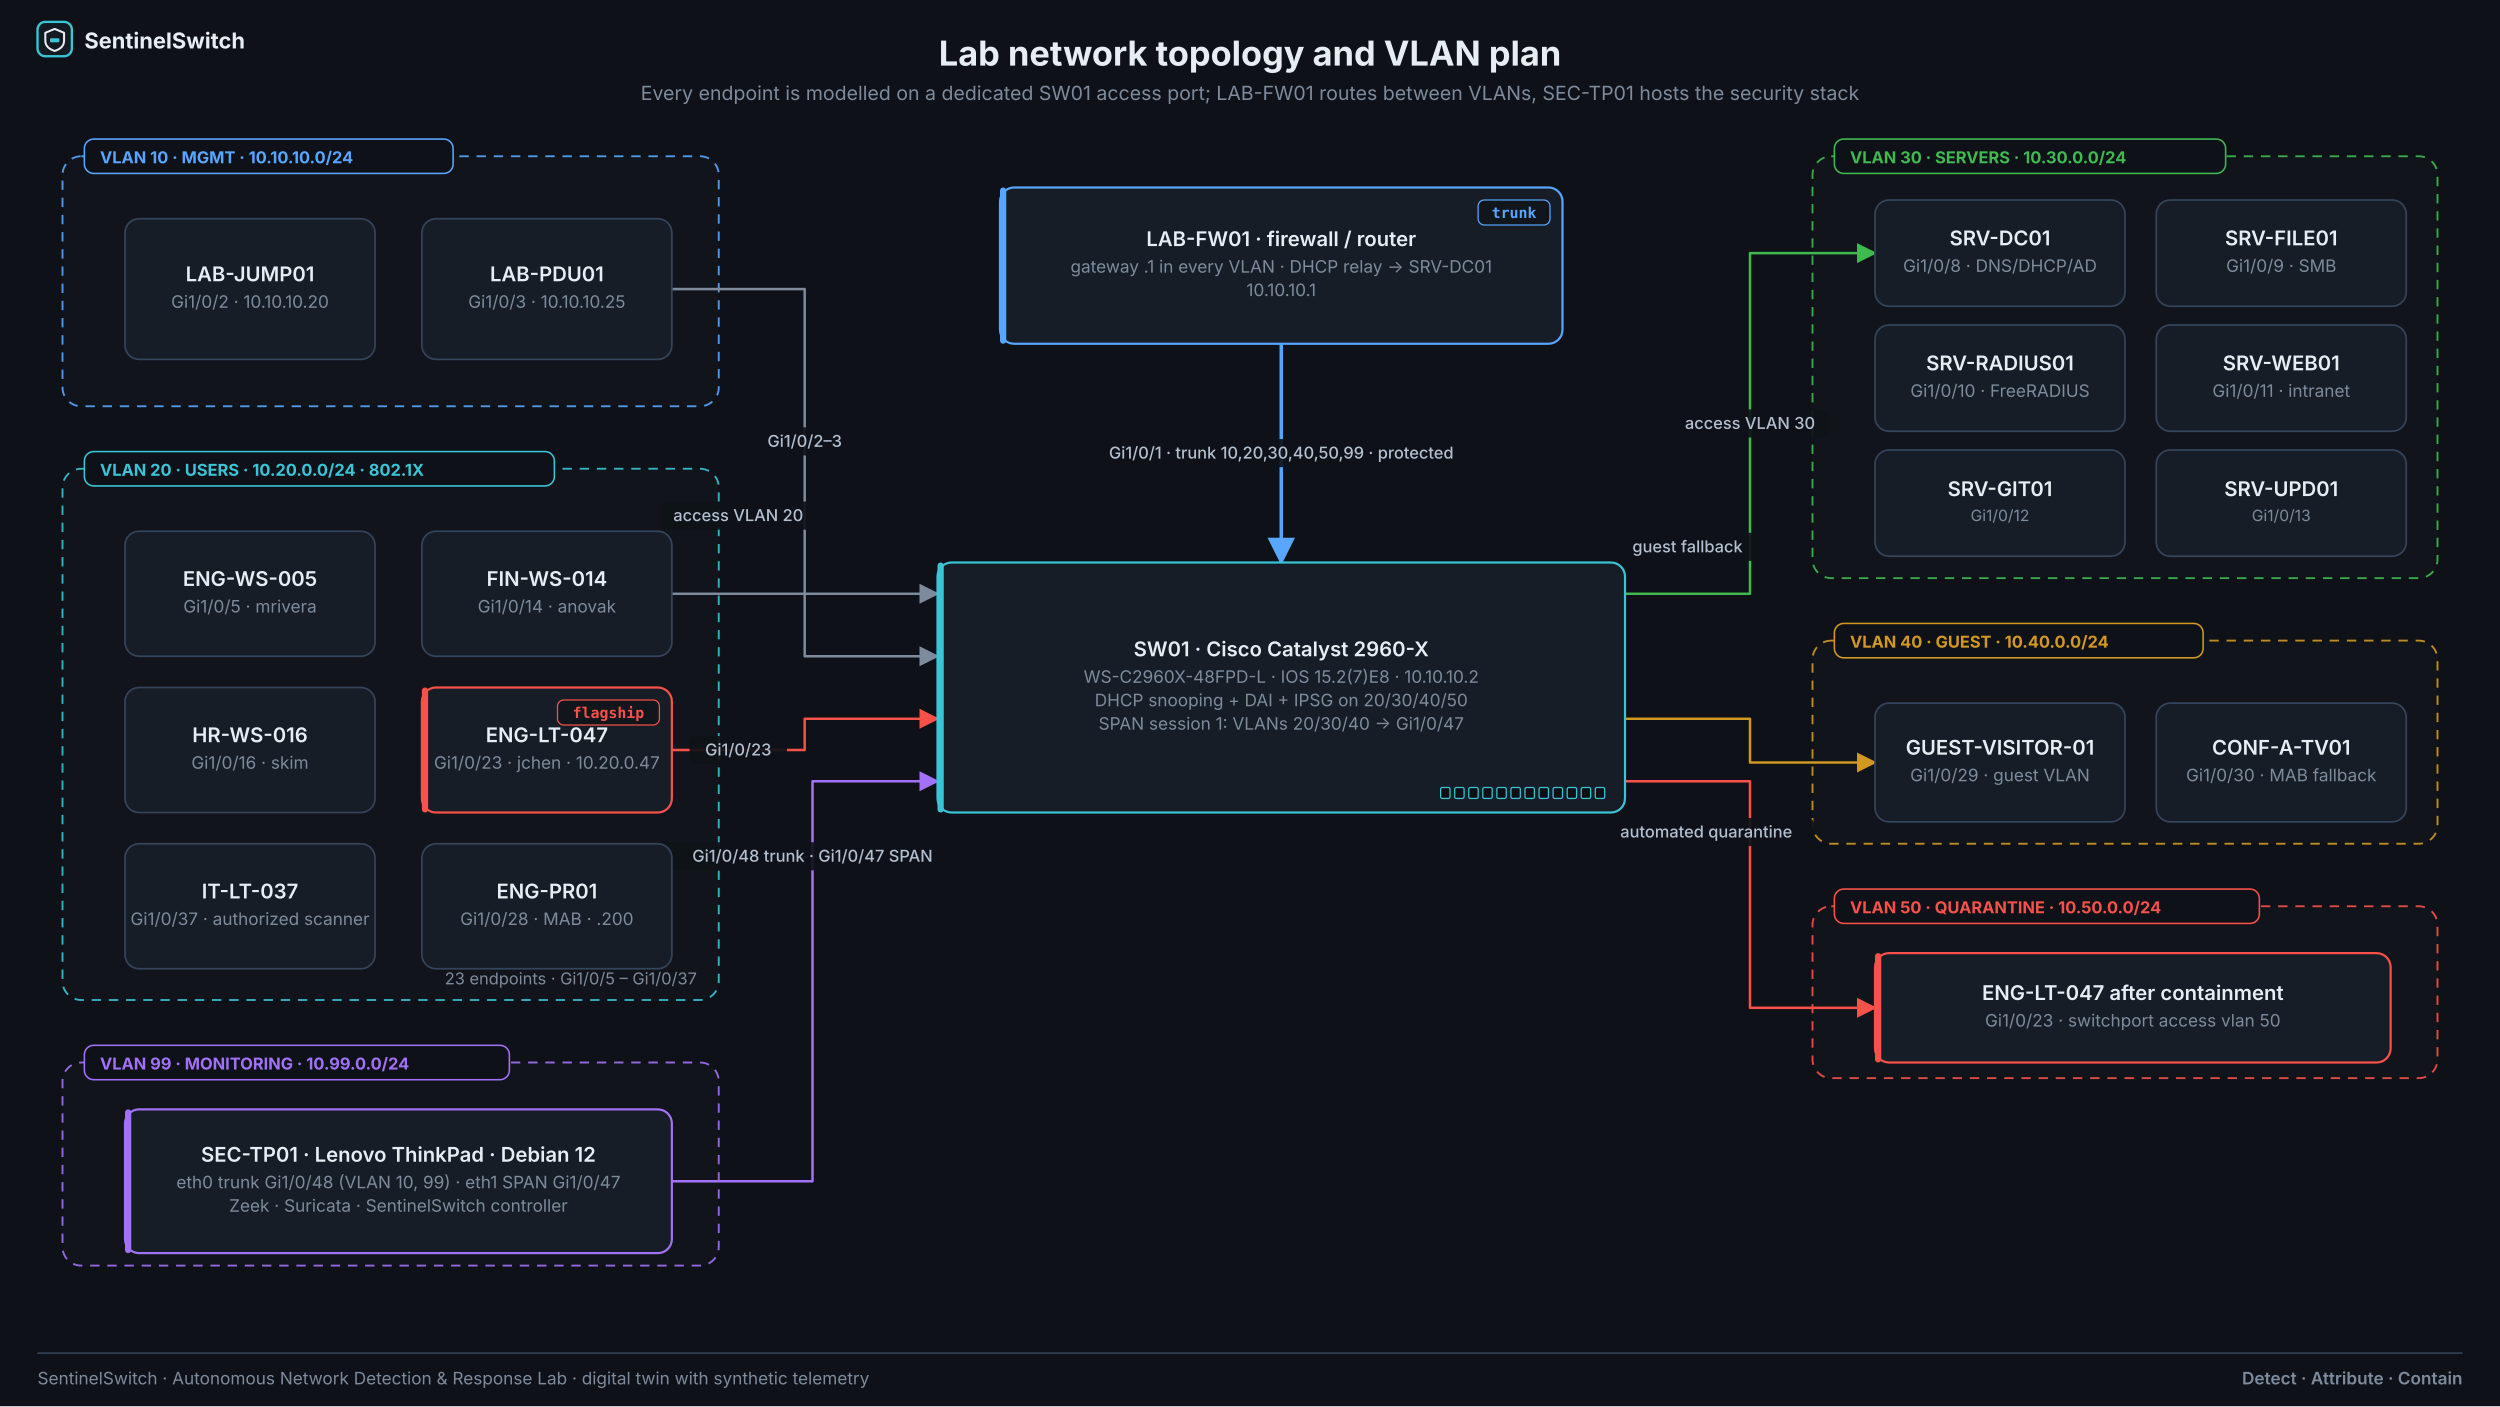
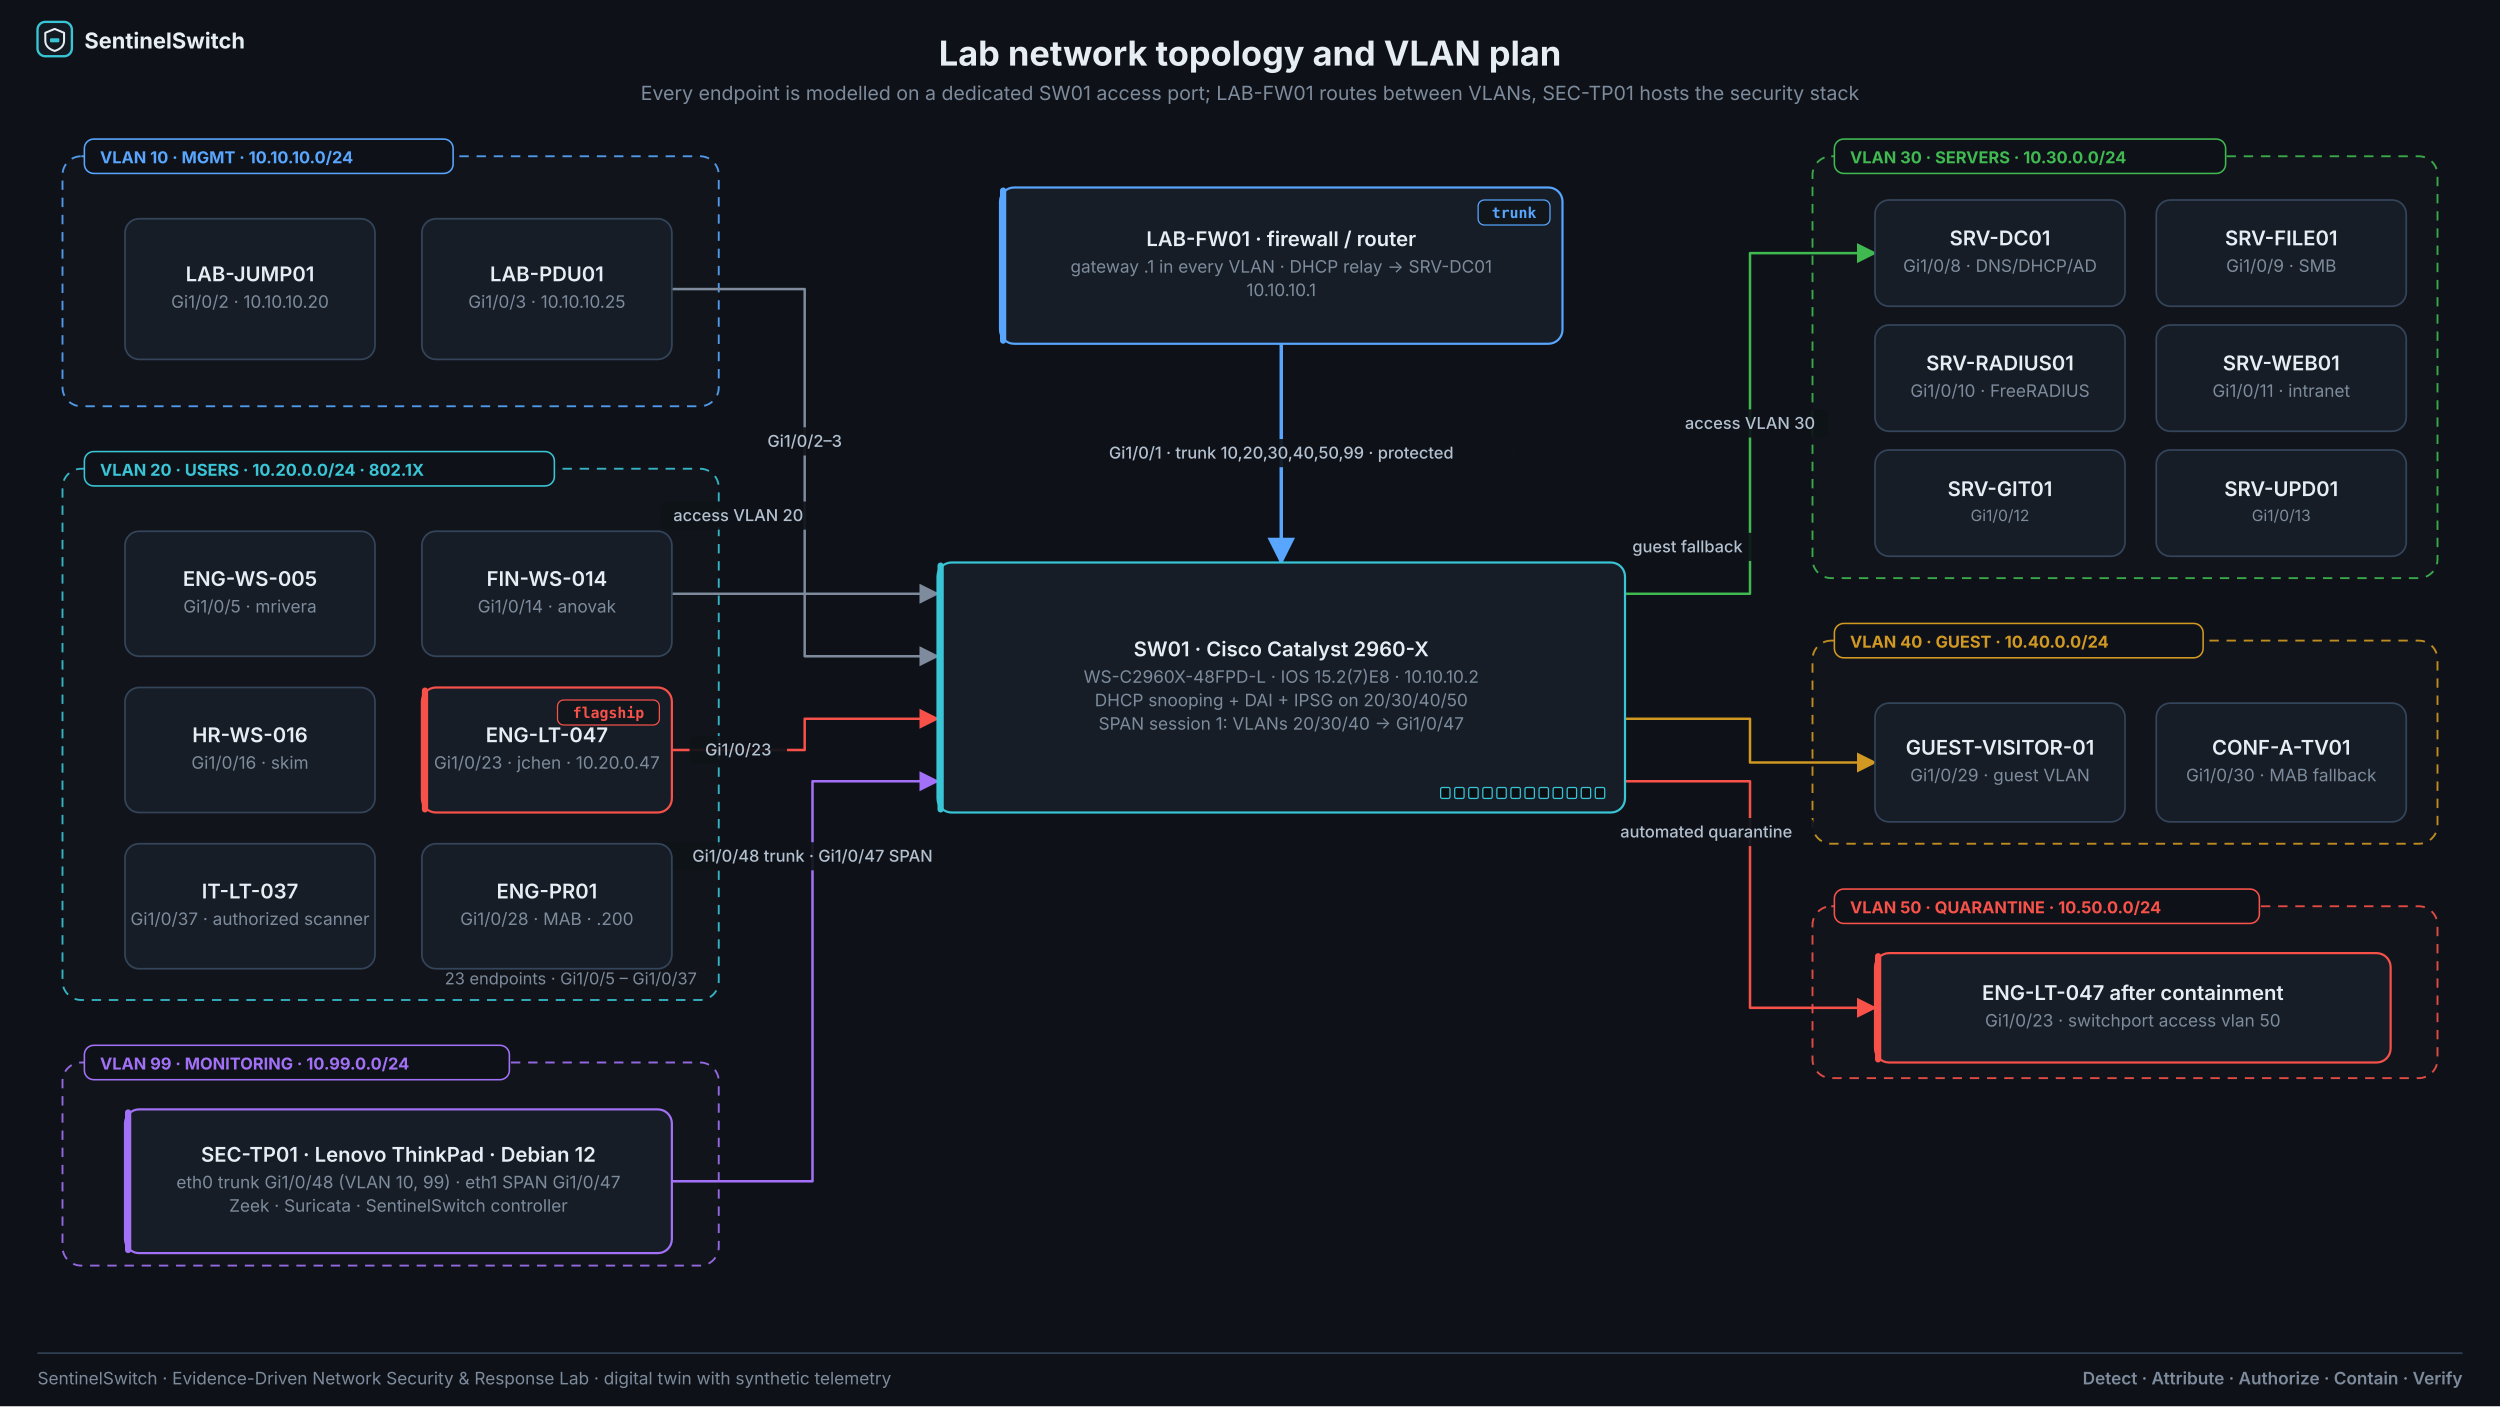
<svg xmlns="http://www.w3.org/2000/svg" width="1600" height="900" viewBox="0 0 1600 900" font-family="-apple-system, BlinkMacSystemFont, 'Inter', 'Segoe UI', Roboto, 'Helvetica Neue', Arial, sans-serif">
  <defs>
+     <marker id="arrow-58a6ff" viewBox="0 0 10 10" refX="9" refY="5" markerWidth="8" markerHeight="8" orient="auto-start-reverse">
+       <path d="M0,0 L10,5 L0,10 z" fill="#58a6ff" />
+     </marker>
    <marker id="arrow-7d8b9c" viewBox="0 0 10 10" refX="9" refY="5" markerWidth="8" markerHeight="8" orient="auto-start-reverse">
      <path d="M0,0 L10,5 L0,10 z" fill="#7d8b9c" />
    </marker>
    <marker id="arrow-f85149" viewBox="0 0 10 10" refX="9" refY="5" markerWidth="8" markerHeight="8" orient="auto-start-reverse">
      <path d="M0,0 L10,5 L0,10 z" fill="#f85149" />
    </marker>
+     <marker id="arrow-a371f7" viewBox="0 0 10 10" refX="9" refY="5" markerWidth="8" markerHeight="8" orient="auto-start-reverse">
+       <path d="M0,0 L10,5 L0,10 z" fill="#a371f7" />
+     </marker>
    <marker id="arrow-3fb950" viewBox="0 0 10 10" refX="9" refY="5" markerWidth="8" markerHeight="8" orient="auto-start-reverse">
      <path d="M0,0 L10,5 L0,10 z" fill="#3fb950" />
    </marker>
    <marker id="arrow-d29922" viewBox="0 0 10 10" refX="9" refY="5" markerWidth="8" markerHeight="8" orient="auto-start-reverse">
      <path d="M0,0 L10,5 L0,10 z" fill="#d29922" />
-     </marker>
-     <marker id="arrow-56657a" viewBox="0 0 10 10" refX="9" refY="5" markerWidth="8" markerHeight="8" orient="auto-start-reverse">
-       <path d="M0,0 L10,5 L0,10 z" fill="#56657a" />
-     </marker>
-     <marker id="arrow-a371f7" viewBox="0 0 10 10" refX="9" refY="5" markerWidth="8" markerHeight="8" orient="auto-start-reverse">
-       <path d="M0,0 L10,5 L0,10 z" fill="#a371f7" />
-     </marker>
-     <marker id="arrow-58a6ff" viewBox="0 0 10 10" refX="9" refY="5" markerWidth="8" markerHeight="8" orient="auto-start-reverse">
-       <path d="M0,0 L10,5 L0,10 z" fill="#58a6ff" />
    </marker>
  </defs>
  <rect width="1600" height="900" fill="#0e1218" />
  <g transform="translate(24,14)">
    <rect x="0" y="0" width="22" height="22" rx="5" fill="#131a22" stroke="#39c5d6" stroke-width="1.5" />
    <path d="M11 4.5 L17 7 V12 C17 15.5 14.5 17.5 11 18.6 C7.5 17.5 5 15.5 5 12 V7 Z" fill="none" stroke="#e6edf3" stroke-width="1.3" stroke-linejoin="round" />
    <rect x="8" y="10.5" width="6" height="2.6" rx="0.6" fill="#39c5d6" />
  </g>
  <text x="54.0" y="31.0" font-family="-apple-system, BlinkMacSystemFont, 'Inter', 'Segoe UI', Roboto, 'Helvetica Neue', Arial, sans-serif" font-size="14" font-weight="700" fill="#e6edf3" text-anchor="start" opacity="1.0">SentinelSwitch</text>
  <text x="800.0" y="42.0" font-family="-apple-system, BlinkMacSystemFont, 'Inter', 'Segoe UI', Roboto, 'Helvetica Neue', Arial, sans-serif" font-size="22" font-weight="700" fill="#e6edf3" text-anchor="middle" opacity="1.0">Lab network topology and VLAN plan</text>
  <text x="800.0" y="64.0" font-family="-apple-system, BlinkMacSystemFont, 'Inter', 'Segoe UI', Roboto, 'Helvetica Neue', Arial, sans-serif" font-size="12.5" font-weight="400" fill="#7d8b9c" text-anchor="middle" opacity="1.0">Every endpoint is modelled on a dedicated SW01 access port; LAB-FW01 routes between VLANs, SEC-TP01 hosts the security stack</text>
  <rect x="40.0" y="100.0" width="420.0" height="160.0" rx="12" fill="rgba(255,255,255,0.015)" stroke="#58a6ff" stroke-width="1.2" stroke-dasharray="6 5" opacity="0.9" />
  <rect x="54.0" y="89.0" width="236.0" height="22.0" rx="6" fill="#0e1218" stroke="#58a6ff" stroke-width="1" opacity="1.0" />
  <text x="64.0" y="104.5" font-family="-apple-system, BlinkMacSystemFont, 'Inter', 'Segoe UI', Roboto, 'Helvetica Neue', Arial, sans-serif" font-size="10.5" font-weight="700" fill="#58a6ff" text-anchor="start" opacity="1.0">VLAN 10 · MGMT · 10.10.10.0/24</text>
  <rect x="40.0" y="300.0" width="420.0" height="340.0" rx="12" fill="rgba(255,255,255,0.015)" stroke="#39c5d6" stroke-width="1.2" stroke-dasharray="6 5" opacity="0.9" />
  <rect x="54.0" y="289.0" width="300.8" height="22.0" rx="6" fill="#0e1218" stroke="#39c5d6" stroke-width="1" opacity="1.0" />
  <text x="64.0" y="304.5" font-family="-apple-system, BlinkMacSystemFont, 'Inter', 'Segoe UI', Roboto, 'Helvetica Neue', Arial, sans-serif" font-size="10.5" font-weight="700" fill="#39c5d6" text-anchor="start" opacity="1.0">VLAN 20 · USERS · 10.20.0.0/24 · 802.1X</text>
  <text x="446.0" y="630.0" font-family="-apple-system, BlinkMacSystemFont, 'Inter', 'Segoe UI', Roboto, 'Helvetica Neue', Arial, sans-serif" font-size="10.5" font-weight="400" fill="#7d8b9c" text-anchor="end" opacity="1.0">23 endpoints · Gi1/0/5 – Gi1/0/37</text>
  <rect x="1160.0" y="100.0" width="400.0" height="270.0" rx="12" fill="rgba(255,255,255,0.015)" stroke="#3fb950" stroke-width="1.2" stroke-dasharray="6 5" opacity="0.9" />
  <rect x="1174.0" y="89.0" width="250.4" height="22.0" rx="6" fill="#0e1218" stroke="#3fb950" stroke-width="1" opacity="1.0" />
  <text x="1184.0" y="104.5" font-family="-apple-system, BlinkMacSystemFont, 'Inter', 'Segoe UI', Roboto, 'Helvetica Neue', Arial, sans-serif" font-size="10.5" font-weight="700" fill="#3fb950" text-anchor="start" opacity="1.0">VLAN 30 · SERVERS · 10.30.0.0/24</text>
  <rect x="1160.0" y="410.0" width="400.0" height="130.0" rx="12" fill="rgba(255,255,255,0.015)" stroke="#d29922" stroke-width="1.2" stroke-dasharray="6 5" opacity="0.9" />
  <rect x="1174.0" y="399.0" width="236.0" height="22.0" rx="6" fill="#0e1218" stroke="#d29922" stroke-width="1" opacity="1.0" />
  <text x="1184.0" y="414.5" font-family="-apple-system, BlinkMacSystemFont, 'Inter', 'Segoe UI', Roboto, 'Helvetica Neue', Arial, sans-serif" font-size="10.5" font-weight="700" fill="#d29922" text-anchor="start" opacity="1.0">VLAN 40 · GUEST · 10.40.0.0/24</text>
  <rect x="1160.0" y="580.0" width="400.0" height="110.0" rx="12" fill="rgba(255,255,255,0.015)" stroke="#f85149" stroke-width="1.2" stroke-dasharray="6 5" opacity="0.9" />
  <rect x="1174.0" y="569.0" width="272.0" height="22.0" rx="6" fill="#0e1218" stroke="#f85149" stroke-width="1" opacity="1.0" />
  <text x="1184.0" y="584.5" font-family="-apple-system, BlinkMacSystemFont, 'Inter', 'Segoe UI', Roboto, 'Helvetica Neue', Arial, sans-serif" font-size="10.5" font-weight="700" fill="#f85149" text-anchor="start" opacity="1.0">VLAN 50 · QUARANTINE · 10.50.0.0/24</text>
  <rect x="40.0" y="680.0" width="420.0" height="130.0" rx="12" fill="rgba(255,255,255,0.015)" stroke="#a371f7" stroke-width="1.2" stroke-dasharray="6 5" opacity="0.9" />
  <rect x="54.0" y="669.0" width="272.0" height="22.0" rx="6" fill="#0e1218" stroke="#a371f7" stroke-width="1" opacity="1.0" />
  <text x="64.0" y="684.5" font-family="-apple-system, BlinkMacSystemFont, 'Inter', 'Segoe UI', Roboto, 'Helvetica Neue', Arial, sans-serif" font-size="10.5" font-weight="700" fill="#a371f7" text-anchor="start" opacity="1.0">VLAN 99 · MONITORING · 10.99.0.0/24</text>
  <path d="M820.0,220.0 L820.0,360.0" fill="none" stroke="#58a6ff" stroke-width="2.2" marker-end="url(#arrow-58a6ff)" stroke-linejoin="round" />
  <rect x="672.2" y="281.0" width="295.5" height="18.0" rx="4" fill="#0e1218" stroke="none" stroke-width="0" opacity="0.92" />
  <text x="820.0" y="293.5" font-family="-apple-system, BlinkMacSystemFont, 'Inter', 'Segoe UI', Roboto, 'Helvetica Neue', Arial, sans-serif" font-size="10.5" font-weight="500" fill="#b3c0cf" text-anchor="middle" opacity="1.0">Gi1/0/1 · trunk 10,20,30,40,50,99 · protected</text>
  <path d="M430.0,185.0 L515.0,185.0 L515.0,380.0 L600.0,380.0" fill="none" stroke="#7d8b9c" stroke-width="1.6" marker-end="url(#arrow-7d8b9c)" stroke-linejoin="round" />
  <rect x="480.6" y="273.5" width="68.7" height="18.0" rx="4" fill="#0e1218" stroke="none" stroke-width="0" opacity="0.92" />
  <text x="515.0" y="286.0" font-family="-apple-system, BlinkMacSystemFont, 'Inter', 'Segoe UI', Roboto, 'Helvetica Neue', Arial, sans-serif" font-size="10.5" font-weight="500" fill="#b3c0cf" text-anchor="middle" opacity="1.0">Gi1/0/2–3</text>
  <path d="M430.0,380.0 L515.0,380.0 L515.0,420.0 L600.0,420.0" fill="none" stroke="#7d8b9c" stroke-width="1.6" marker-end="url(#arrow-7d8b9c)" stroke-linejoin="round" />
  <rect x="422.4" y="321.0" width="100.2" height="18.0" rx="4" fill="#0e1218" stroke="none" stroke-width="0" opacity="0.92" />
  <text x="472.5" y="333.5" font-family="-apple-system, BlinkMacSystemFont, 'Inter', 'Segoe UI', Roboto, 'Helvetica Neue', Arial, sans-serif" font-size="10.5" font-weight="500" fill="#b3c0cf" text-anchor="middle" opacity="1.0">access VLAN 20</text>
  <path d="M430.0,480.0 L515.0,480.0 L515.0,460.0 L600.0,460.0" fill="none" stroke="#f85149" stroke-width="1.6" marker-end="url(#arrow-f85149)" stroke-linejoin="round" />
  <rect x="441.3" y="471.0" width="62.4" height="18.0" rx="4" fill="#0e1218" stroke="none" stroke-width="0" opacity="0.92" />
  <text x="472.5" y="483.5" font-family="-apple-system, BlinkMacSystemFont, 'Inter', 'Segoe UI', Roboto, 'Helvetica Neue', Arial, sans-serif" font-size="10.5" font-weight="500" fill="#b3c0cf" text-anchor="middle" opacity="1.0">Gi1/0/23</text>
  <path d="M430.0,756.0 L520.0,756.0 L520.0,500.0 L600.0,500.0" fill="none" stroke="#a371f7" stroke-width="1.6" marker-end="url(#arrow-a371f7)" stroke-linejoin="round" />
  <rect x="419.5" y="539.0" width="201.0" height="18.0" rx="4" fill="#0e1218" stroke="none" stroke-width="0" opacity="0.92" />
  <text x="520.0" y="551.5" font-family="-apple-system, BlinkMacSystemFont, 'Inter', 'Segoe UI', Roboto, 'Helvetica Neue', Arial, sans-serif" font-size="10.5" font-weight="500" fill="#b3c0cf" text-anchor="middle" opacity="1.0">Gi1/0/48 trunk · Gi1/0/47 SPAN</text>
  <path d="M1040.0,380.0 L1120.0,380.0 L1120.0,162.0 L1200.0,162.0" fill="none" stroke="#3fb950" stroke-width="1.6" marker-end="url(#arrow-3fb950)" stroke-linejoin="round" />
  <rect x="1069.9" y="262.0" width="100.2" height="18.0" rx="4" fill="#0e1218" stroke="none" stroke-width="0" opacity="0.92" />
  <text x="1120.0" y="274.5" font-family="-apple-system, BlinkMacSystemFont, 'Inter', 'Segoe UI', Roboto, 'Helvetica Neue', Arial, sans-serif" font-size="10.5" font-weight="500" fill="#b3c0cf" text-anchor="middle" opacity="1.0">access VLAN 30</text>
  <path d="M1040.0,460.0 L1120.0,460.0 L1120.0,488.0 L1200.0,488.0" fill="none" stroke="#d29922" stroke-width="1.6" marker-end="url(#arrow-d29922)" stroke-linejoin="round" />
  <rect x="1029.9" y="341.0" width="100.2" height="18.0" rx="4" fill="#0e1218" stroke="none" stroke-width="0" opacity="0.92" />
  <text x="1080.0" y="353.5" font-family="-apple-system, BlinkMacSystemFont, 'Inter', 'Segoe UI', Roboto, 'Helvetica Neue', Arial, sans-serif" font-size="10.5" font-weight="500" fill="#b3c0cf" text-anchor="middle" opacity="1.0">guest fallback</text>
  <path d="M1040.0,500.0 L1120.0,500.0 L1120.0,645.0 L1200.0,645.0" fill="none" stroke="#f85149" stroke-width="1.6" marker-end="url(#arrow-f85149)" stroke-linejoin="round" />
  <rect x="1023.0" y="523.5" width="138.0" height="18.0" rx="4" fill="#0e1218" stroke="none" stroke-width="0" opacity="0.92" />
  <text x="1092.0" y="536.0" font-family="-apple-system, BlinkMacSystemFont, 'Inter', 'Segoe UI', Roboto, 'Helvetica Neue', Arial, sans-serif" font-size="10.5" font-weight="500" fill="#b3c0cf" text-anchor="middle" opacity="1.0">automated quarantine</text>
  <rect x="640.0" y="120.0" width="360.0" height="100.0" rx="9" fill="#161d26" stroke="#58a6ff" stroke-width="1.4" opacity="1.0" />
  <rect x="640.0" y="120.0" width="4" height="100.0" rx="2" fill="#58a6ff" />
  <text x="820.0" y="157.5" font-family="-apple-system, BlinkMacSystemFont, 'Inter', 'Segoe UI', Roboto, 'Helvetica Neue', Arial, sans-serif" font-size="13" font-weight="600" fill="#e6edf3" text-anchor="middle" opacity="1.0">LAB-FW01 · firewall / router</text>
  <text x="820.0" y="174.5" font-family="-apple-system, BlinkMacSystemFont, 'Inter', 'Segoe UI', Roboto, 'Helvetica Neue', Arial, sans-serif" font-size="11" font-weight="400" fill="#7d8b9c" text-anchor="middle" opacity="1.0">gateway .1 in every VLAN · DHCP relay → SRV-DC01</text>
  <text x="820.0" y="189.5" font-family="-apple-system, BlinkMacSystemFont, 'Inter', 'Segoe UI', Roboto, 'Helvetica Neue', Arial, sans-serif" font-size="11" font-weight="400" fill="#7d8b9c" text-anchor="middle" opacity="1.0">10.10.10.1</text>
  <rect x="946.0" y="128.0" width="46.0" height="16.0" rx="4" fill="rgba(0,0,0,0.25)" stroke="#58a6ff" stroke-width="0.8" opacity="1.0" />
  <text x="969.0" y="139.5" font-family="'SF Mono', ui-monospace, Menlo, Consolas, monospace" font-size="9.5" font-weight="700" fill="#58a6ff" text-anchor="middle" opacity="1.0">trunk</text>
  <rect x="600.0" y="360.0" width="440.0" height="160.0" rx="9" fill="#161d26" stroke="#39c5d6" stroke-width="1.4" opacity="1.0" />
  <rect x="600.0" y="360.0" width="4" height="160.0" rx="2" fill="#39c5d6" />
  <rect x="922.0" y="504.0" width="6" height="7" rx="1" fill="#0b0f14" stroke="#39c5d6" stroke-width="0.8" />
  <rect x="931.0" y="504.0" width="6" height="7" rx="1" fill="#0b0f14" stroke="#39c5d6" stroke-width="0.8" />
  <rect x="940.0" y="504.0" width="6" height="7" rx="1" fill="#0b0f14" stroke="#39c5d6" stroke-width="0.8" />
  <rect x="949.0" y="504.0" width="6" height="7" rx="1" fill="#0b0f14" stroke="#39c5d6" stroke-width="0.8" />
  <rect x="958.0" y="504.0" width="6" height="7" rx="1" fill="#0b0f14" stroke="#39c5d6" stroke-width="0.8" />
  <rect x="967.0" y="504.0" width="6" height="7" rx="1" fill="#0b0f14" stroke="#39c5d6" stroke-width="0.8" />
  <rect x="976.0" y="504.0" width="6" height="7" rx="1" fill="#0b0f14" stroke="#39c5d6" stroke-width="0.8" />
  <rect x="985.0" y="504.0" width="6" height="7" rx="1" fill="#0b0f14" stroke="#39c5d6" stroke-width="0.8" />
  <rect x="994.0" y="504.0" width="6" height="7" rx="1" fill="#0b0f14" stroke="#39c5d6" stroke-width="0.8" />
  <rect x="1003.0" y="504.0" width="6" height="7" rx="1" fill="#0b0f14" stroke="#39c5d6" stroke-width="0.8" />
  <rect x="1012.0" y="504.0" width="6" height="7" rx="1" fill="#0b0f14" stroke="#39c5d6" stroke-width="0.8" />
  <rect x="1021.0" y="504.0" width="6" height="7" rx="1" fill="#0b0f14" stroke="#39c5d6" stroke-width="0.8" />
  <text x="820.0" y="420.0" font-family="-apple-system, BlinkMacSystemFont, 'Inter', 'Segoe UI', Roboto, 'Helvetica Neue', Arial, sans-serif" font-size="13" font-weight="600" fill="#e6edf3" text-anchor="middle" opacity="1.0">SW01 · Cisco Catalyst 2960-X</text>
  <text x="820.0" y="437.0" font-family="-apple-system, BlinkMacSystemFont, 'Inter', 'Segoe UI', Roboto, 'Helvetica Neue', Arial, sans-serif" font-size="11" font-weight="400" fill="#7d8b9c" text-anchor="middle" opacity="1.0">WS-C2960X-48FPD-L · IOS 15.2(7)E8 · 10.10.10.2</text>
  <text x="820.0" y="452.0" font-family="-apple-system, BlinkMacSystemFont, 'Inter', 'Segoe UI', Roboto, 'Helvetica Neue', Arial, sans-serif" font-size="11" font-weight="400" fill="#7d8b9c" text-anchor="middle" opacity="1.0">DHCP snooping + DAI + IPSG on 20/30/40/50</text>
  <text x="820.0" y="467.0" font-family="-apple-system, BlinkMacSystemFont, 'Inter', 'Segoe UI', Roboto, 'Helvetica Neue', Arial, sans-serif" font-size="11" font-weight="400" fill="#7d8b9c" text-anchor="middle" opacity="1.0">SPAN session 1: VLANs 20/30/40 → Gi1/0/47</text>
  <rect x="80.0" y="140.0" width="160.0" height="90.0" rx="9" fill="#161d26" stroke="#34445a" stroke-width="1.1" opacity="1.0" />
  <text x="160.0" y="180.0" font-family="-apple-system, BlinkMacSystemFont, 'Inter', 'Segoe UI', Roboto, 'Helvetica Neue', Arial, sans-serif" font-size="13" font-weight="600" fill="#e6edf3" text-anchor="middle" opacity="1.0">LAB-JUMP01</text>
  <text x="160.0" y="197.0" font-family="-apple-system, BlinkMacSystemFont, 'Inter', 'Segoe UI', Roboto, 'Helvetica Neue', Arial, sans-serif" font-size="11" font-weight="400" fill="#7d8b9c" text-anchor="middle" opacity="1.0">Gi1/0/2 · 10.10.10.20</text>
  <rect x="270.0" y="140.0" width="160.0" height="90.0" rx="9" fill="#161d26" stroke="#34445a" stroke-width="1.1" opacity="1.0" />
  <text x="350.0" y="180.0" font-family="-apple-system, BlinkMacSystemFont, 'Inter', 'Segoe UI', Roboto, 'Helvetica Neue', Arial, sans-serif" font-size="13" font-weight="600" fill="#e6edf3" text-anchor="middle" opacity="1.0">LAB-PDU01</text>
  <text x="350.0" y="197.0" font-family="-apple-system, BlinkMacSystemFont, 'Inter', 'Segoe UI', Roboto, 'Helvetica Neue', Arial, sans-serif" font-size="11" font-weight="400" fill="#7d8b9c" text-anchor="middle" opacity="1.0">Gi1/0/3 · 10.10.10.25</text>
  <rect x="80.0" y="340.0" width="160.0" height="80.0" rx="9" fill="#161d26" stroke="#34445a" stroke-width="1.1" opacity="1.0" />
  <text x="160.0" y="375.0" font-family="-apple-system, BlinkMacSystemFont, 'Inter', 'Segoe UI', Roboto, 'Helvetica Neue', Arial, sans-serif" font-size="13" font-weight="600" fill="#e6edf3" text-anchor="middle" opacity="1.0">ENG-WS-005</text>
  <text x="160.0" y="392.0" font-family="-apple-system, BlinkMacSystemFont, 'Inter', 'Segoe UI', Roboto, 'Helvetica Neue', Arial, sans-serif" font-size="11" font-weight="400" fill="#7d8b9c" text-anchor="middle" opacity="1.0">Gi1/0/5 · mrivera</text>
  <rect x="270.0" y="340.0" width="160.0" height="80.0" rx="9" fill="#161d26" stroke="#34445a" stroke-width="1.1" opacity="1.0" />
  <text x="350.0" y="375.0" font-family="-apple-system, BlinkMacSystemFont, 'Inter', 'Segoe UI', Roboto, 'Helvetica Neue', Arial, sans-serif" font-size="13" font-weight="600" fill="#e6edf3" text-anchor="middle" opacity="1.0">FIN-WS-014</text>
  <text x="350.0" y="392.0" font-family="-apple-system, BlinkMacSystemFont, 'Inter', 'Segoe UI', Roboto, 'Helvetica Neue', Arial, sans-serif" font-size="11" font-weight="400" fill="#7d8b9c" text-anchor="middle" opacity="1.0">Gi1/0/14 · anovak</text>
  <rect x="80.0" y="440.0" width="160.0" height="80.0" rx="9" fill="#161d26" stroke="#34445a" stroke-width="1.1" opacity="1.0" />
  <text x="160.0" y="475.0" font-family="-apple-system, BlinkMacSystemFont, 'Inter', 'Segoe UI', Roboto, 'Helvetica Neue', Arial, sans-serif" font-size="13" font-weight="600" fill="#e6edf3" text-anchor="middle" opacity="1.0">HR-WS-016</text>
  <text x="160.0" y="492.0" font-family="-apple-system, BlinkMacSystemFont, 'Inter', 'Segoe UI', Roboto, 'Helvetica Neue', Arial, sans-serif" font-size="11" font-weight="400" fill="#7d8b9c" text-anchor="middle" opacity="1.0">Gi1/0/16 · skim</text>
  <rect x="270.0" y="440.0" width="160.0" height="80.0" rx="9" fill="#161d26" stroke="#f85149" stroke-width="1.4" opacity="1.0" />
  <rect x="270.0" y="440.0" width="4" height="80.0" rx="2" fill="#f85149" />
  <text x="350.0" y="475.0" font-family="-apple-system, BlinkMacSystemFont, 'Inter', 'Segoe UI', Roboto, 'Helvetica Neue', Arial, sans-serif" font-size="13" font-weight="600" fill="#e6edf3" text-anchor="middle" opacity="1.0">ENG-LT-047</text>
  <text x="350.0" y="492.0" font-family="-apple-system, BlinkMacSystemFont, 'Inter', 'Segoe UI', Roboto, 'Helvetica Neue', Arial, sans-serif" font-size="11" font-weight="400" fill="#7d8b9c" text-anchor="middle" opacity="1.0">Gi1/0/23 · jchen · 10.20.0.47</text>
  <rect x="356.8" y="448.0" width="65.2" height="16.0" rx="4" fill="rgba(0,0,0,0.25)" stroke="#f85149" stroke-width="0.8" opacity="1.0" />
  <text x="389.4" y="459.5" font-family="'SF Mono', ui-monospace, Menlo, Consolas, monospace" font-size="9.5" font-weight="700" fill="#f85149" text-anchor="middle" opacity="1.0">flagship</text>
  <rect x="80.0" y="540.0" width="160.0" height="80.0" rx="9" fill="#161d26" stroke="#34445a" stroke-width="1.1" opacity="1.0" />
  <text x="160.0" y="575.0" font-family="-apple-system, BlinkMacSystemFont, 'Inter', 'Segoe UI', Roboto, 'Helvetica Neue', Arial, sans-serif" font-size="13" font-weight="600" fill="#e6edf3" text-anchor="middle" opacity="1.0">IT-LT-037</text>
  <text x="160.0" y="592.0" font-family="-apple-system, BlinkMacSystemFont, 'Inter', 'Segoe UI', Roboto, 'Helvetica Neue', Arial, sans-serif" font-size="11" font-weight="400" fill="#7d8b9c" text-anchor="middle" opacity="1.0">Gi1/0/37 · authorized scanner</text>
  <rect x="270.0" y="540.0" width="160.0" height="80.0" rx="9" fill="#161d26" stroke="#34445a" stroke-width="1.1" opacity="1.0" />
  <text x="350.0" y="575.0" font-family="-apple-system, BlinkMacSystemFont, 'Inter', 'Segoe UI', Roboto, 'Helvetica Neue', Arial, sans-serif" font-size="13" font-weight="600" fill="#e6edf3" text-anchor="middle" opacity="1.0">ENG-PR01</text>
  <text x="350.0" y="592.0" font-family="-apple-system, BlinkMacSystemFont, 'Inter', 'Segoe UI', Roboto, 'Helvetica Neue', Arial, sans-serif" font-size="11" font-weight="400" fill="#7d8b9c" text-anchor="middle" opacity="1.0">Gi1/0/28 · MAB · .200</text>
  <rect x="1200.0" y="128.0" width="160.0" height="68.0" rx="9" fill="#161d26" stroke="#34445a" stroke-width="1.1" opacity="1.0" />
  <text x="1280.0" y="157.0" font-family="-apple-system, BlinkMacSystemFont, 'Inter', 'Segoe UI', Roboto, 'Helvetica Neue', Arial, sans-serif" font-size="13" font-weight="600" fill="#e6edf3" text-anchor="middle" opacity="1.0">SRV-DC01</text>
  <text x="1280.0" y="174.0" font-family="-apple-system, BlinkMacSystemFont, 'Inter', 'Segoe UI', Roboto, 'Helvetica Neue', Arial, sans-serif" font-size="11" font-weight="400" fill="#7d8b9c" text-anchor="middle" opacity="1.0">Gi1/0/8 · DNS/DHCP/AD</text>
  <rect x="1380.0" y="128.0" width="160.0" height="68.0" rx="9" fill="#161d26" stroke="#34445a" stroke-width="1.1" opacity="1.0" />
  <text x="1460.0" y="157.0" font-family="-apple-system, BlinkMacSystemFont, 'Inter', 'Segoe UI', Roboto, 'Helvetica Neue', Arial, sans-serif" font-size="13" font-weight="600" fill="#e6edf3" text-anchor="middle" opacity="1.0">SRV-FILE01</text>
  <text x="1460.0" y="174.0" font-family="-apple-system, BlinkMacSystemFont, 'Inter', 'Segoe UI', Roboto, 'Helvetica Neue', Arial, sans-serif" font-size="11" font-weight="400" fill="#7d8b9c" text-anchor="middle" opacity="1.0">Gi1/0/9 · SMB</text>
  <rect x="1200.0" y="208.0" width="160.0" height="68.0" rx="9" fill="#161d26" stroke="#34445a" stroke-width="1.1" opacity="1.0" />
  <text x="1280.0" y="237.0" font-family="-apple-system, BlinkMacSystemFont, 'Inter', 'Segoe UI', Roboto, 'Helvetica Neue', Arial, sans-serif" font-size="13" font-weight="600" fill="#e6edf3" text-anchor="middle" opacity="1.0">SRV-RADIUS01</text>
  <text x="1280.0" y="254.0" font-family="-apple-system, BlinkMacSystemFont, 'Inter', 'Segoe UI', Roboto, 'Helvetica Neue', Arial, sans-serif" font-size="11" font-weight="400" fill="#7d8b9c" text-anchor="middle" opacity="1.0">Gi1/0/10 · FreeRADIUS</text>
  <rect x="1200.0" y="288.0" width="160.0" height="68.0" rx="9" fill="#161d26" stroke="#34445a" stroke-width="1.1" opacity="1.0" />
  <text x="1280.0" y="317.5" font-family="-apple-system, BlinkMacSystemFont, 'Inter', 'Segoe UI', Roboto, 'Helvetica Neue', Arial, sans-serif" font-size="13" font-weight="600" fill="#e6edf3" text-anchor="middle" opacity="1.0">SRV-GIT01</text>
  <text x="1280.0" y="333.5" font-family="-apple-system, BlinkMacSystemFont, 'Inter', 'Segoe UI', Roboto, 'Helvetica Neue', Arial, sans-serif" font-size="10" font-weight="400" fill="#7d8b9c" text-anchor="middle" opacity="1.0">Gi1/0/12</text>
  <rect x="1380.0" y="288.0" width="160.0" height="68.0" rx="9" fill="#161d26" stroke="#34445a" stroke-width="1.1" opacity="1.0" />
  <text x="1460.0" y="317.5" font-family="-apple-system, BlinkMacSystemFont, 'Inter', 'Segoe UI', Roboto, 'Helvetica Neue', Arial, sans-serif" font-size="13" font-weight="600" fill="#e6edf3" text-anchor="middle" opacity="1.0">SRV-UPD01</text>
  <text x="1460.0" y="333.5" font-family="-apple-system, BlinkMacSystemFont, 'Inter', 'Segoe UI', Roboto, 'Helvetica Neue', Arial, sans-serif" font-size="10" font-weight="400" fill="#7d8b9c" text-anchor="middle" opacity="1.0">Gi1/0/13</text>
  <rect x="1380.0" y="208.0" width="160.0" height="68.0" rx="9" fill="#161d26" stroke="#34445a" stroke-width="1.1" opacity="1.0" />
  <text x="1460.0" y="237.0" font-family="-apple-system, BlinkMacSystemFont, 'Inter', 'Segoe UI', Roboto, 'Helvetica Neue', Arial, sans-serif" font-size="13" font-weight="600" fill="#e6edf3" text-anchor="middle" opacity="1.0">SRV-WEB01</text>
  <text x="1460.0" y="254.0" font-family="-apple-system, BlinkMacSystemFont, 'Inter', 'Segoe UI', Roboto, 'Helvetica Neue', Arial, sans-serif" font-size="11" font-weight="400" fill="#7d8b9c" text-anchor="middle" opacity="1.0">Gi1/0/11 · intranet</text>
  <rect x="1200.0" y="450.0" width="160.0" height="76.0" rx="9" fill="#161d26" stroke="#34445a" stroke-width="1.1" opacity="1.0" />
  <text x="1280.0" y="483.0" font-family="-apple-system, BlinkMacSystemFont, 'Inter', 'Segoe UI', Roboto, 'Helvetica Neue', Arial, sans-serif" font-size="13" font-weight="600" fill="#e6edf3" text-anchor="middle" opacity="1.0">GUEST-VISITOR-01</text>
  <text x="1280.0" y="500.0" font-family="-apple-system, BlinkMacSystemFont, 'Inter', 'Segoe UI', Roboto, 'Helvetica Neue', Arial, sans-serif" font-size="11" font-weight="400" fill="#7d8b9c" text-anchor="middle" opacity="1.0">Gi1/0/29 · guest VLAN</text>
  <rect x="1380.0" y="450.0" width="160.0" height="76.0" rx="9" fill="#161d26" stroke="#34445a" stroke-width="1.1" opacity="1.0" />
  <text x="1460.0" y="483.0" font-family="-apple-system, BlinkMacSystemFont, 'Inter', 'Segoe UI', Roboto, 'Helvetica Neue', Arial, sans-serif" font-size="13" font-weight="600" fill="#e6edf3" text-anchor="middle" opacity="1.0">CONF-A-TV01</text>
  <text x="1460.0" y="500.0" font-family="-apple-system, BlinkMacSystemFont, 'Inter', 'Segoe UI', Roboto, 'Helvetica Neue', Arial, sans-serif" font-size="11" font-weight="400" fill="#7d8b9c" text-anchor="middle" opacity="1.0">Gi1/0/30 · MAB fallback</text>
  <rect x="1200.0" y="610.0" width="330.0" height="70.0" rx="9" fill="#161d26" stroke="#f85149" stroke-width="1.4" opacity="1.0" />
  <rect x="1200.0" y="610.0" width="4" height="70.0" rx="2" fill="#f85149" />
  <text x="1365.0" y="640.0" font-family="-apple-system, BlinkMacSystemFont, 'Inter', 'Segoe UI', Roboto, 'Helvetica Neue', Arial, sans-serif" font-size="13" font-weight="600" fill="#e6edf3" text-anchor="middle" opacity="1.0">ENG-LT-047 after containment</text>
  <text x="1365.0" y="657.0" font-family="-apple-system, BlinkMacSystemFont, 'Inter', 'Segoe UI', Roboto, 'Helvetica Neue', Arial, sans-serif" font-size="11" font-weight="400" fill="#7d8b9c" text-anchor="middle" opacity="1.0">Gi1/0/23 · switchport access vlan 50</text>
  <rect x="80.0" y="710.0" width="350.0" height="92.0" rx="9" fill="#161d26" stroke="#a371f7" stroke-width="1.4" opacity="1.0" />
  <rect x="80.0" y="710.0" width="4" height="92.0" rx="2" fill="#a371f7" />
  <text x="255.0" y="743.5" font-family="-apple-system, BlinkMacSystemFont, 'Inter', 'Segoe UI', Roboto, 'Helvetica Neue', Arial, sans-serif" font-size="13" font-weight="600" fill="#e6edf3" text-anchor="middle" opacity="1.0">SEC-TP01 · Lenovo ThinkPad · Debian 12</text>
  <text x="255.0" y="760.5" font-family="-apple-system, BlinkMacSystemFont, 'Inter', 'Segoe UI', Roboto, 'Helvetica Neue', Arial, sans-serif" font-size="11" font-weight="400" fill="#7d8b9c" text-anchor="middle" opacity="1.0">eth0 trunk Gi1/0/48 (VLAN 10, 99) · eth1 SPAN Gi1/0/47</text>
  <text x="255.0" y="775.5" font-family="-apple-system, BlinkMacSystemFont, 'Inter', 'Segoe UI', Roboto, 'Helvetica Neue', Arial, sans-serif" font-size="11" font-weight="400" fill="#7d8b9c" text-anchor="middle" opacity="1.0">Zeek · Suricata · SentinelSwitch controller</text>
  <line x1="24" y1="866" x2="1576" y2="866" stroke="#34445a" stroke-width="1" />
-   <text x="24.0" y="886.0" font-family="-apple-system, BlinkMacSystemFont, 'Inter', 'Segoe UI', Roboto, 'Helvetica Neue', Arial, sans-serif" font-size="11" font-weight="400" fill="#7d8b9c" text-anchor="start" opacity="1.0">SentinelSwitch · Autonomous Network Detection &amp; Response Lab · digital twin with synthetic telemetry</text>
-   <text x="1576.0" y="886.0" font-family="-apple-system, BlinkMacSystemFont, 'Inter', 'Segoe UI', Roboto, 'Helvetica Neue', Arial, sans-serif" font-size="11" font-weight="600" fill="#7d8b9c" text-anchor="end" opacity="1.0">Detect · Attribute · Contain</text>
+   <text x="24.0" y="886.0" font-family="-apple-system, BlinkMacSystemFont, 'Inter', 'Segoe UI', Roboto, 'Helvetica Neue', Arial, sans-serif" font-size="11" font-weight="400" fill="#7d8b9c" text-anchor="start" opacity="1.0">SentinelSwitch · Evidence-Driven Network Security &amp; Response Lab · digital twin with synthetic telemetry</text>
+   <text x="1576.0" y="886.0" font-family="-apple-system, BlinkMacSystemFont, 'Inter', 'Segoe UI', Roboto, 'Helvetica Neue', Arial, sans-serif" font-size="11" font-weight="600" fill="#7d8b9c" text-anchor="end" opacity="1.0">Detect · Attribute · Authorize · Contain · Verify</text>
</svg>
